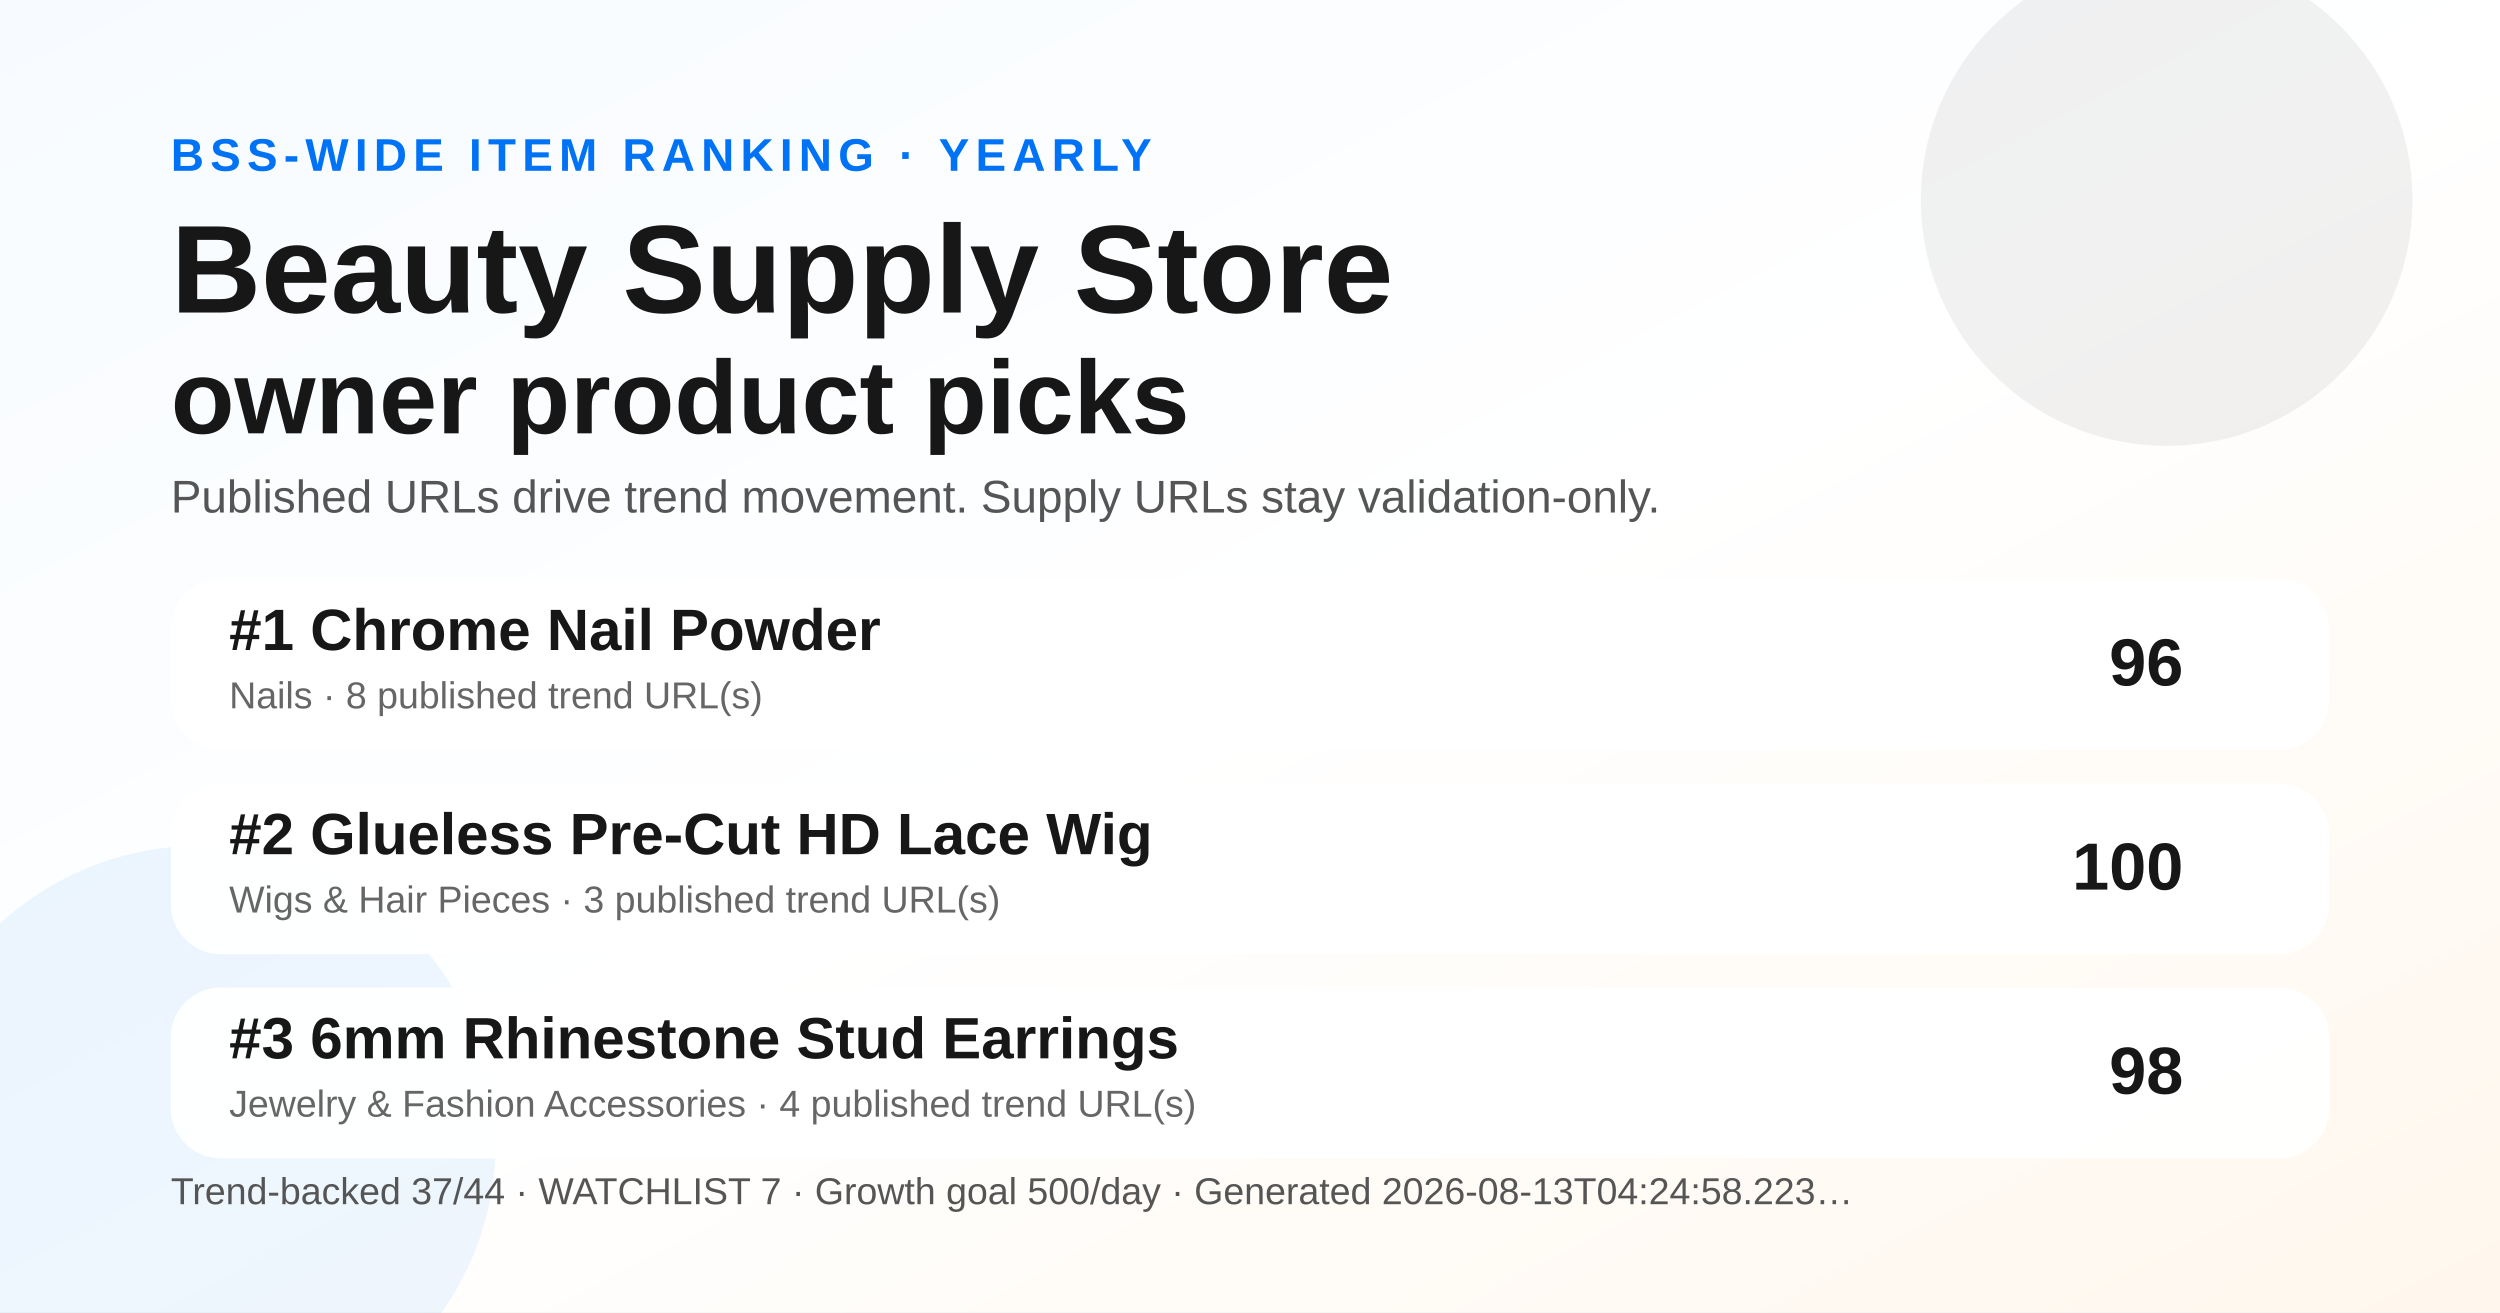
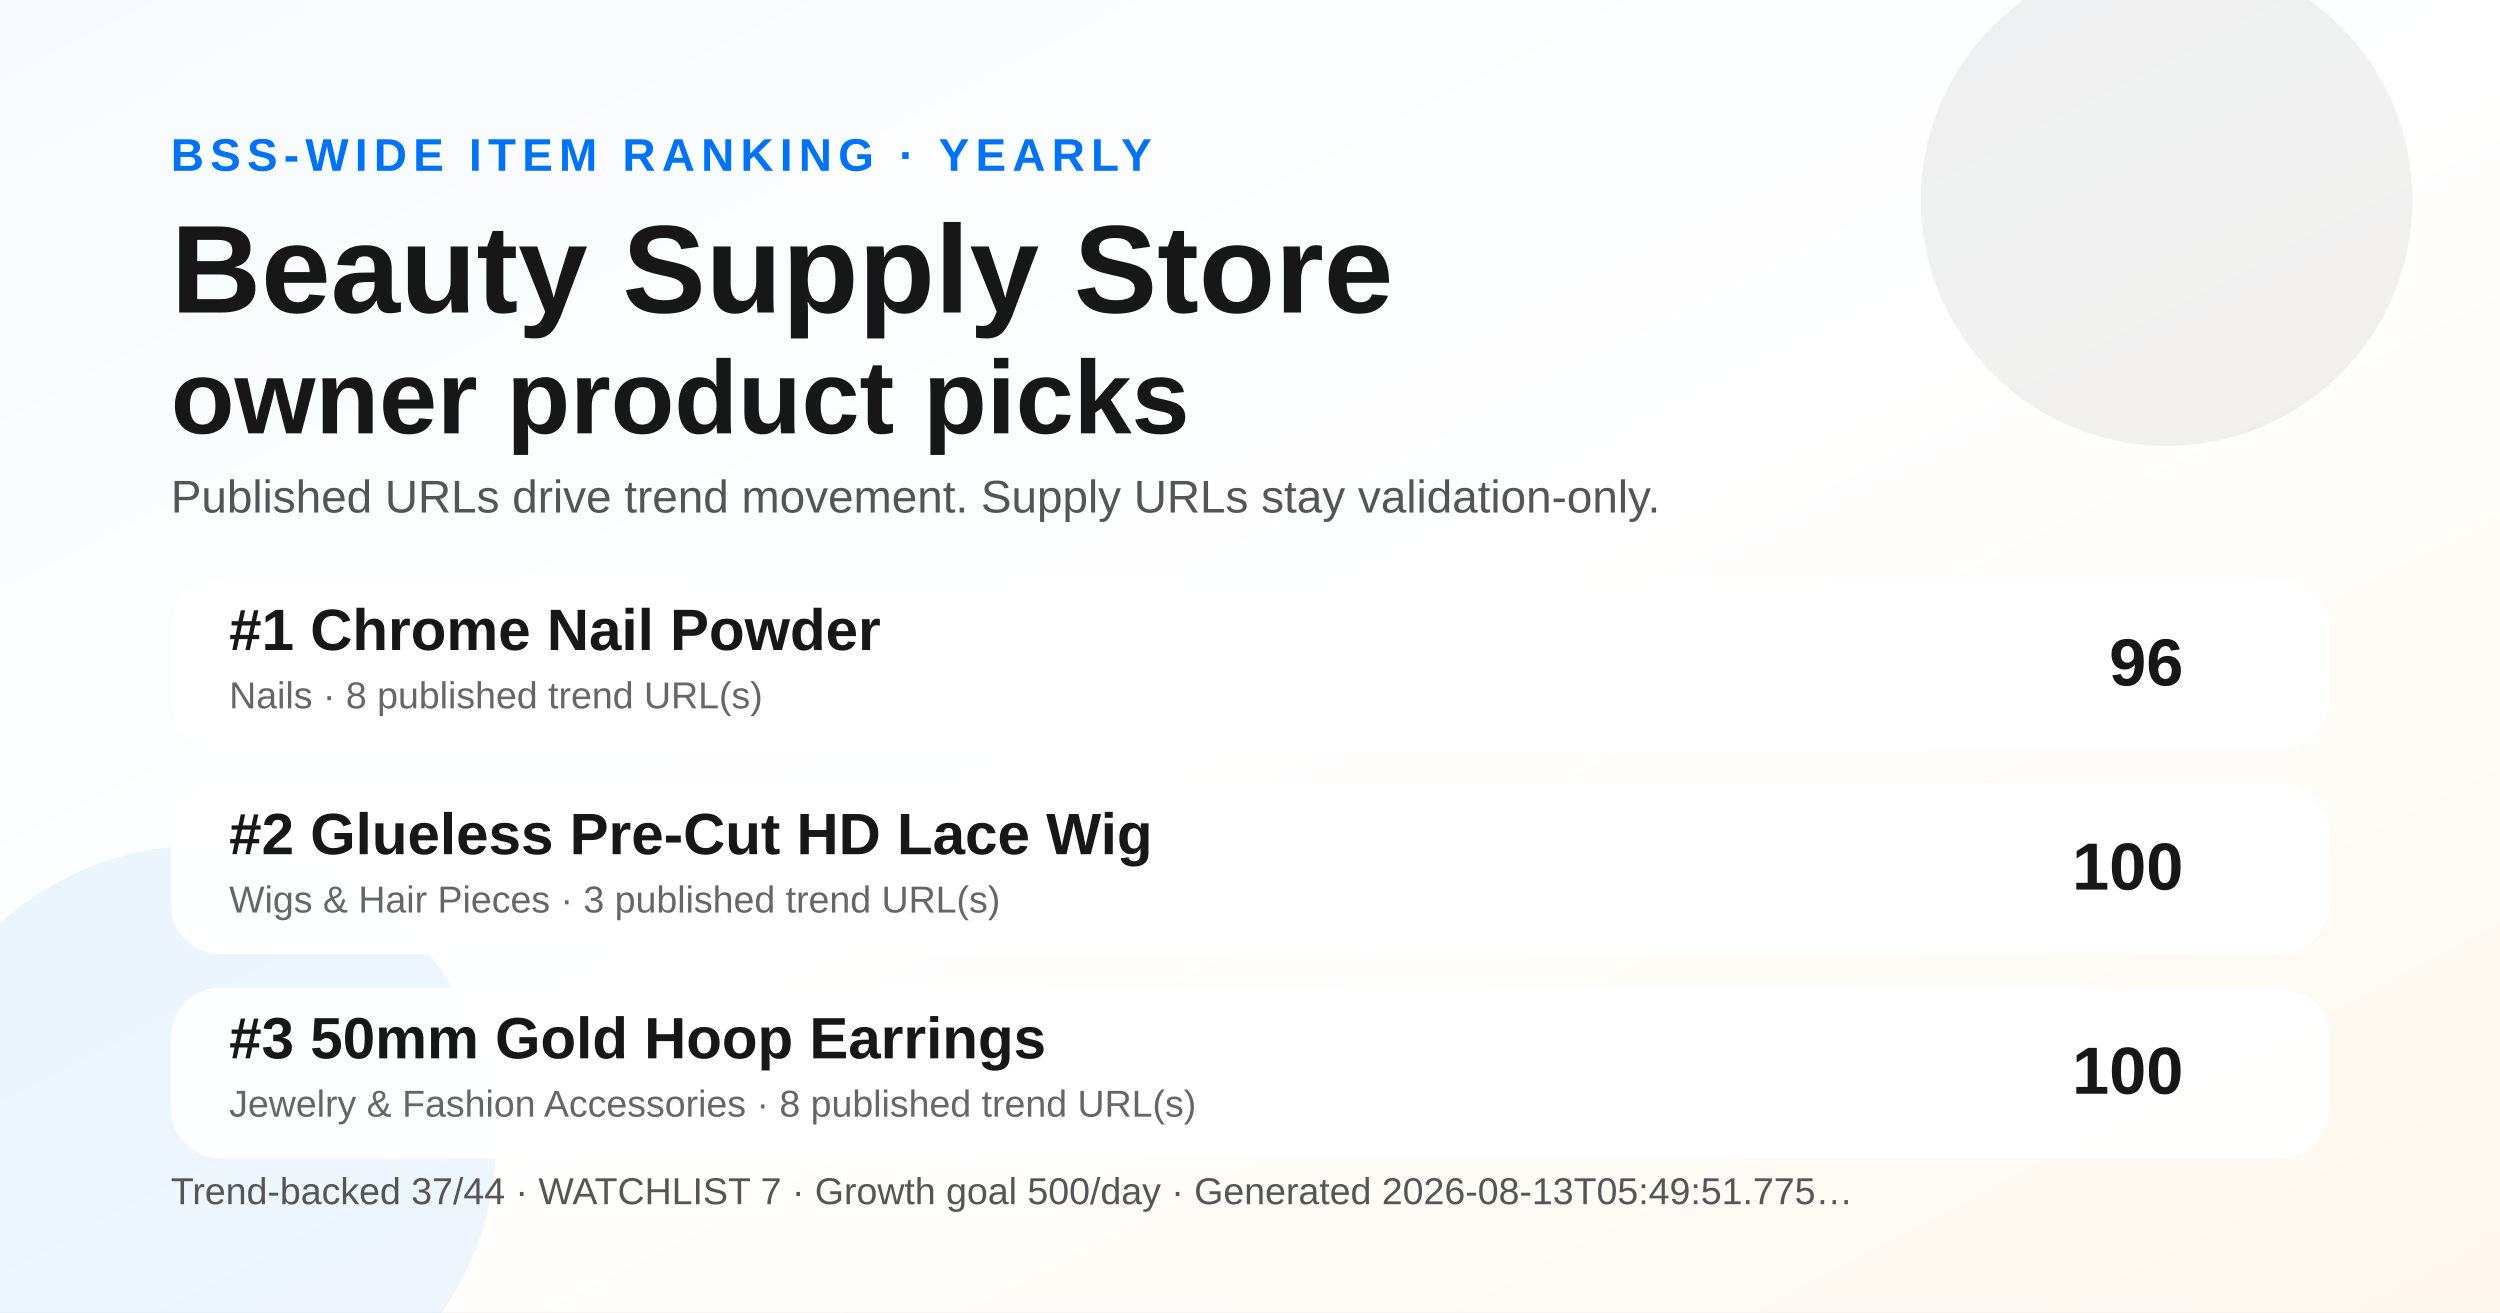
<svg xmlns="http://www.w3.org/2000/svg" width="1200" height="630" viewBox="0 0 1200 630" role="img" aria-label="Yearly BSS Trend Ranking social preview">
  <defs>
    <linearGradient id="bg" x1="0" y1="0" x2="1" y2="1">
      <stop offset="0" stop-color="#f7fbff" />
      <stop offset="0.52" stop-color="#ffffff" />
      <stop offset="1" stop-color="#fff7ed" />
    </linearGradient>
  </defs>
  <rect width="1200" height="630" fill="url(#bg)" />
  <circle cx="1040" cy="96" r="118" fill="#171717" opacity="0.06" />
  <circle cx="96" cy="548" r="142" fill="#0072f5" opacity="0.07" />
  <text x="82" y="82" font-family="Arial, Helvetica, sans-serif" font-size="22" font-weight="700" fill="#0072f5" letter-spacing="3">BSS-WIDE ITEM RANKING · YEARLY</text>
  <text x="82" y="150" font-family="Arial, Helvetica, sans-serif" font-size="60" font-weight="800" fill="#171717">Beauty Supply Store</text>
  <text x="82" y="208" font-family="Arial, Helvetica, sans-serif" font-size="50" font-weight="800" fill="#171717">owner product picks</text>
  <text x="82" y="246" font-family="Arial, Helvetica, sans-serif" font-size="22" fill="#555555">Published URLs drive trend movement. Supply URLs stay validation-only.</text>
  <g transform="translate(82 278)">
    <rect width="1036" height="82" rx="24" fill="#ffffff" opacity="0.96" />
    <text x="28" y="34" font-family="Arial, Helvetica, sans-serif" font-size="28" font-weight="700" fill="#171717">#1 Chrome Nail Powder</text>
    <text x="28" y="62" font-family="Arial, Helvetica, sans-serif" font-size="18" fill="#666666">Nails · 8 published trend URL(s)</text>
    <text x="966" y="51" text-anchor="end" font-family="Arial, Helvetica, sans-serif" font-size="32" font-weight="700" fill="#171717">96</text>
  </g>
  <g transform="translate(82 376)">
    <rect width="1036" height="82" rx="24" fill="#ffffff" opacity="0.96" />
    <text x="28" y="34" font-family="Arial, Helvetica, sans-serif" font-size="28" font-weight="700" fill="#171717">#2 Glueless Pre-Cut HD Lace Wig</text>
    <text x="28" y="62" font-family="Arial, Helvetica, sans-serif" font-size="18" fill="#666666">Wigs &amp; Hair Pieces · 3 published trend URL(s)</text>
    <text x="966" y="51" text-anchor="end" font-family="Arial, Helvetica, sans-serif" font-size="32" font-weight="700" fill="#171717">100</text>
  </g>
  <g transform="translate(82 474)">
    <rect width="1036" height="82" rx="24" fill="#ffffff" opacity="0.96" />
-     <text x="28" y="34" font-family="Arial, Helvetica, sans-serif" font-size="28" font-weight="700" fill="#171717">#3 6mm Rhinestone Stud Earrings</text>
-     <text x="28" y="62" font-family="Arial, Helvetica, sans-serif" font-size="18" fill="#666666">Jewelry &amp; Fashion Accessories · 4 published trend URL(s)</text>
-     <text x="966" y="51" text-anchor="end" font-family="Arial, Helvetica, sans-serif" font-size="32" font-weight="700" fill="#171717">98</text>
+     <text x="28" y="34" font-family="Arial, Helvetica, sans-serif" font-size="28" font-weight="700" fill="#171717">#3 50mm Gold Hoop Earrings</text>
+     <text x="28" y="62" font-family="Arial, Helvetica, sans-serif" font-size="18" fill="#666666">Jewelry &amp; Fashion Accessories · 8 published trend URL(s)</text>
+     <text x="966" y="51" text-anchor="end" font-family="Arial, Helvetica, sans-serif" font-size="32" font-weight="700" fill="#171717">100</text>
  </g>
  <g transform="translate(82 578)">
-     <text font-family="Arial, Helvetica, sans-serif" font-size="18" fill="#555555">Trend-backed 37/44 · WATCHLIST 7 · Growth goal 500/day · Generated 2026-08-13T04:24:58.223…</text>
+     <text font-family="Arial, Helvetica, sans-serif" font-size="18" fill="#555555">Trend-backed 37/44 · WATCHLIST 7 · Growth goal 500/day · Generated 2026-08-13T05:49:51.775…</text>
  </g>
</svg>
